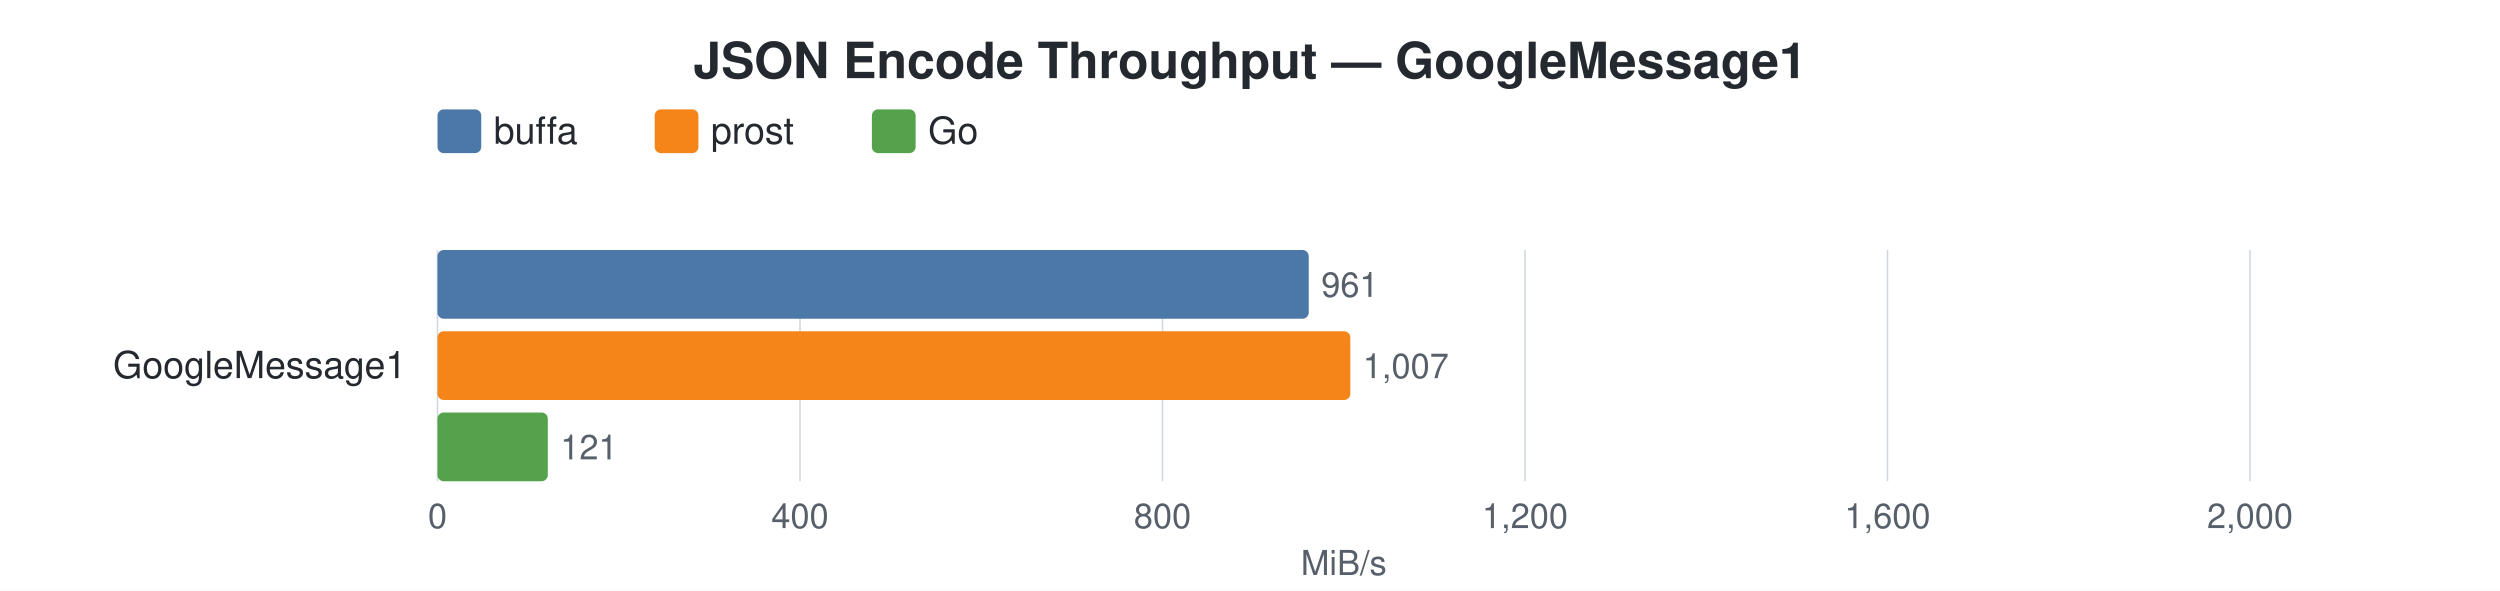
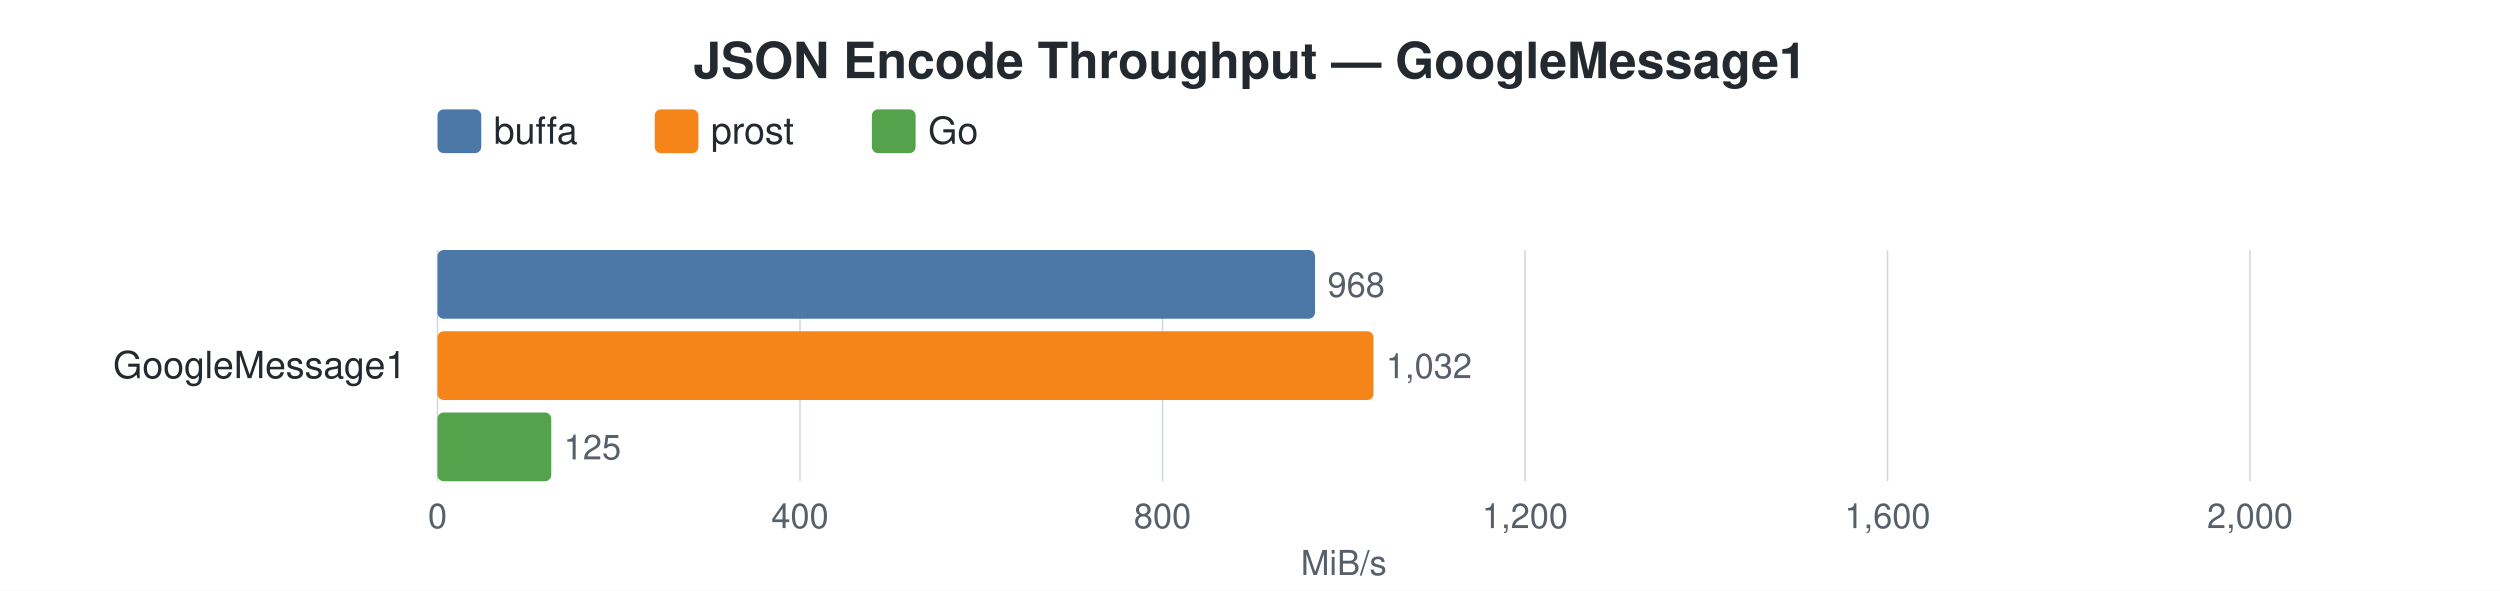
<svg xmlns="http://www.w3.org/2000/svg" width="800" height="189" viewBox="0 0 800 189">
  <style>
    text { font-family: -apple-system, BlinkMacSystemFont, "Segoe UI", Helvetica, Arial, sans-serif; }
    .title { font-size: 16px; font-weight: 600; fill: #24292f; }
    .label { font-size: 12px; fill: #24292f; }
    .value { font-size: 11px; fill: #57606a; }
    .axis-label { font-size: 11px; fill: #57606a; }
    .legend-text { font-size: 12px; fill: #24292f; }
    .grid { stroke: #d0d7de; stroke-width: 0.5; }
  </style>
  <rect width="100%" height="100%" fill="white" />
  <text x="400.0" y="25" text-anchor="middle" class="title">JSON Encode Throughput — GoogleMessage1</text>
  <rect x="140" y="35" width="14" height="14" rx="2" fill="#4C78A8" />
  <text x="158" y="46" class="legend-text">buffa</text>
  <rect x="209.5" y="35" width="14" height="14" rx="2" fill="#F58518" />
  <text x="227.5" y="46" class="legend-text">prost</text>
  <rect x="279.0" y="35" width="14" height="14" rx="2" fill="#54A24B" />
  <text x="297.0" y="46" class="legend-text">Go</text>
  <line x1="140.0" y1="80" x2="140.0" y2="154" class="grid" />
  <text x="140.0" y="169" text-anchor="middle" class="axis-label">0</text>
  <line x1="256.0" y1="80" x2="256.0" y2="154" class="grid" />
  <text x="256.0" y="169" text-anchor="middle" class="axis-label">400</text>
  <line x1="372.0" y1="80" x2="372.0" y2="154" class="grid" />
  <text x="372.0" y="169" text-anchor="middle" class="axis-label">800</text>
  <line x1="488.0" y1="80" x2="488.0" y2="154" class="grid" />
  <text x="488.0" y="169" text-anchor="middle" class="axis-label">1,200</text>
  <line x1="604.0" y1="80" x2="604.0" y2="154" class="grid" />
  <text x="604.0" y="169" text-anchor="middle" class="axis-label">1,600</text>
  <line x1="720.0" y1="80" x2="720.0" y2="154" class="grid" />
  <text x="720.0" y="169" text-anchor="middle" class="axis-label">2,000</text>
  <text x="430.0" y="184" text-anchor="middle" class="axis-label">MiB/s</text>
  <text x="130" y="121.0" text-anchor="end" class="label">GoogleMessage1</text>
-   <rect x="140" y="80.0" width="278.8" height="22" rx="2" fill="#4C78A8" />
-   <text x="422.8" y="95.0" class="value">961</text>
-   <rect x="140" y="106.0" width="292.1" height="22" rx="2" fill="#F58518" />
-   <text x="436.1" y="121.0" class="value">1,007</text>
-   <rect x="140" y="132.0" width="35.3" height="22" rx="2" fill="#54A24B" />
-   <text x="179.3" y="147.0" class="value">121</text>
+   <rect x="140" y="80.0" width="280.8" height="22" rx="2" fill="#4C78A8" />
+   <text x="424.8" y="95.0" class="value">968</text>
+   <rect x="140" y="106.0" width="299.5" height="22" rx="2" fill="#F58518" />
+   <text x="443.5" y="121.0" class="value">1,032</text>
+   <rect x="140" y="132.0" width="36.4" height="22" rx="2" fill="#54A24B" />
+   <text x="180.4" y="147.0" class="value">125</text>
</svg>
